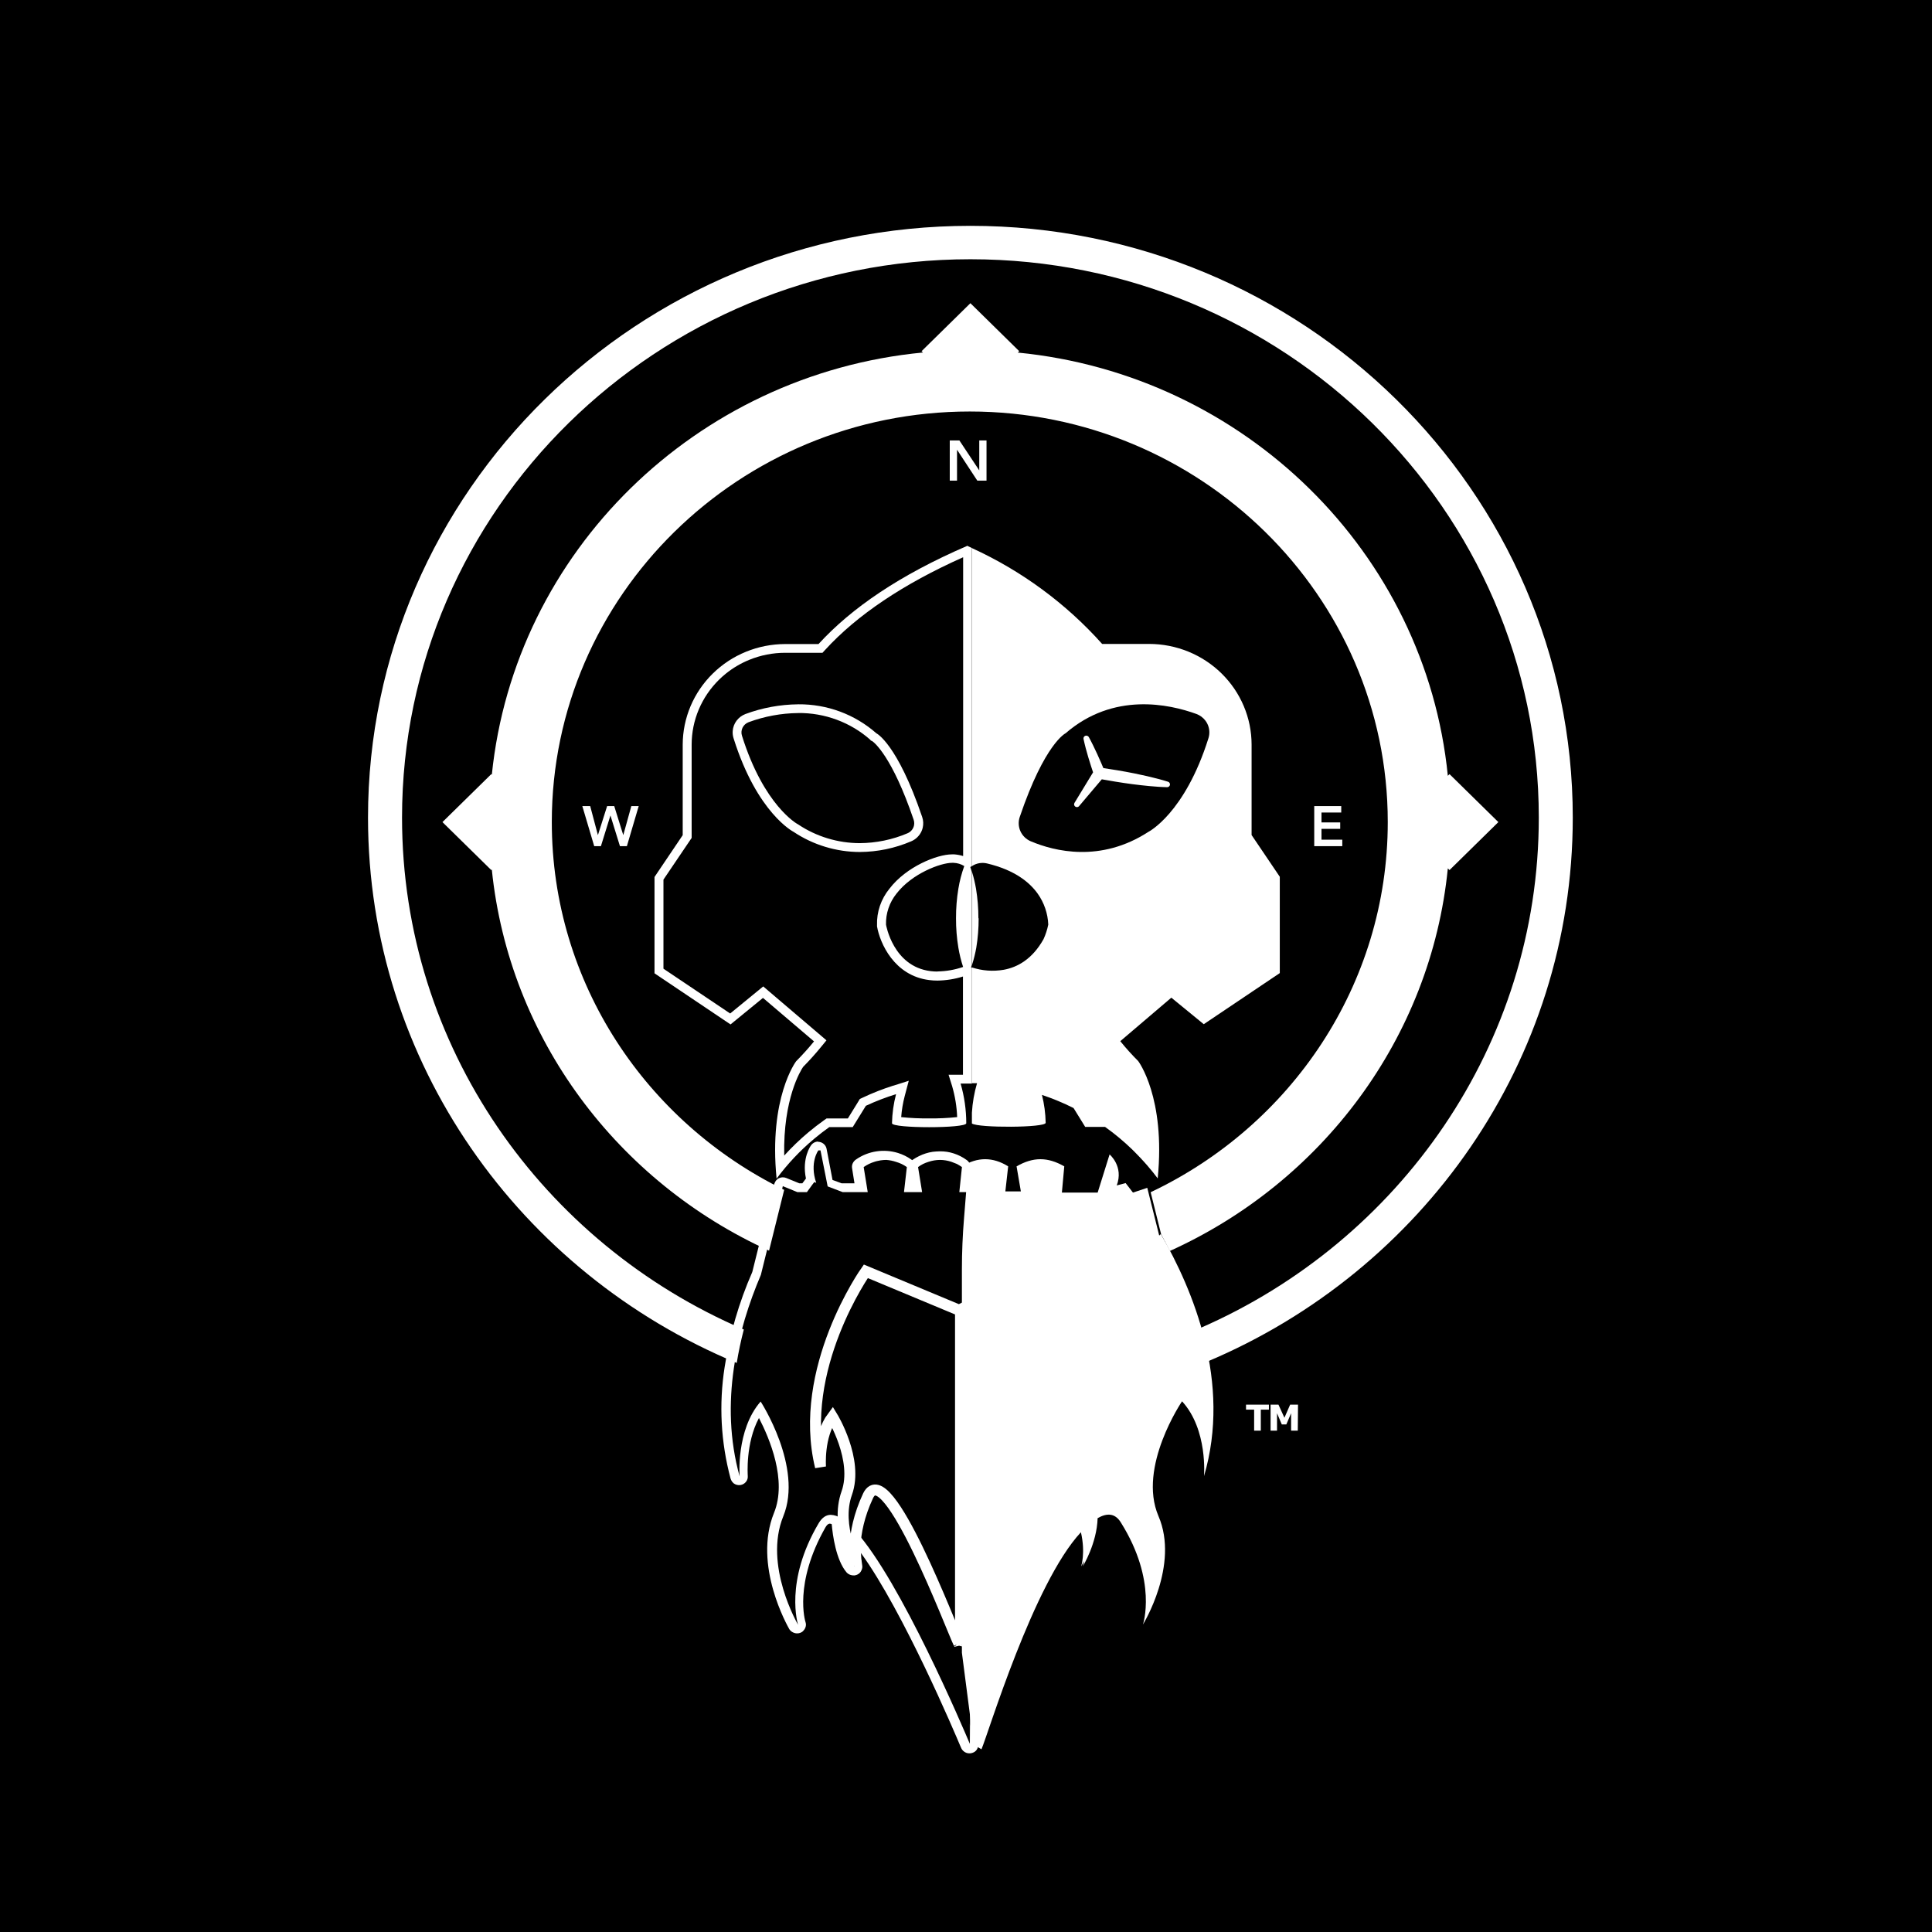
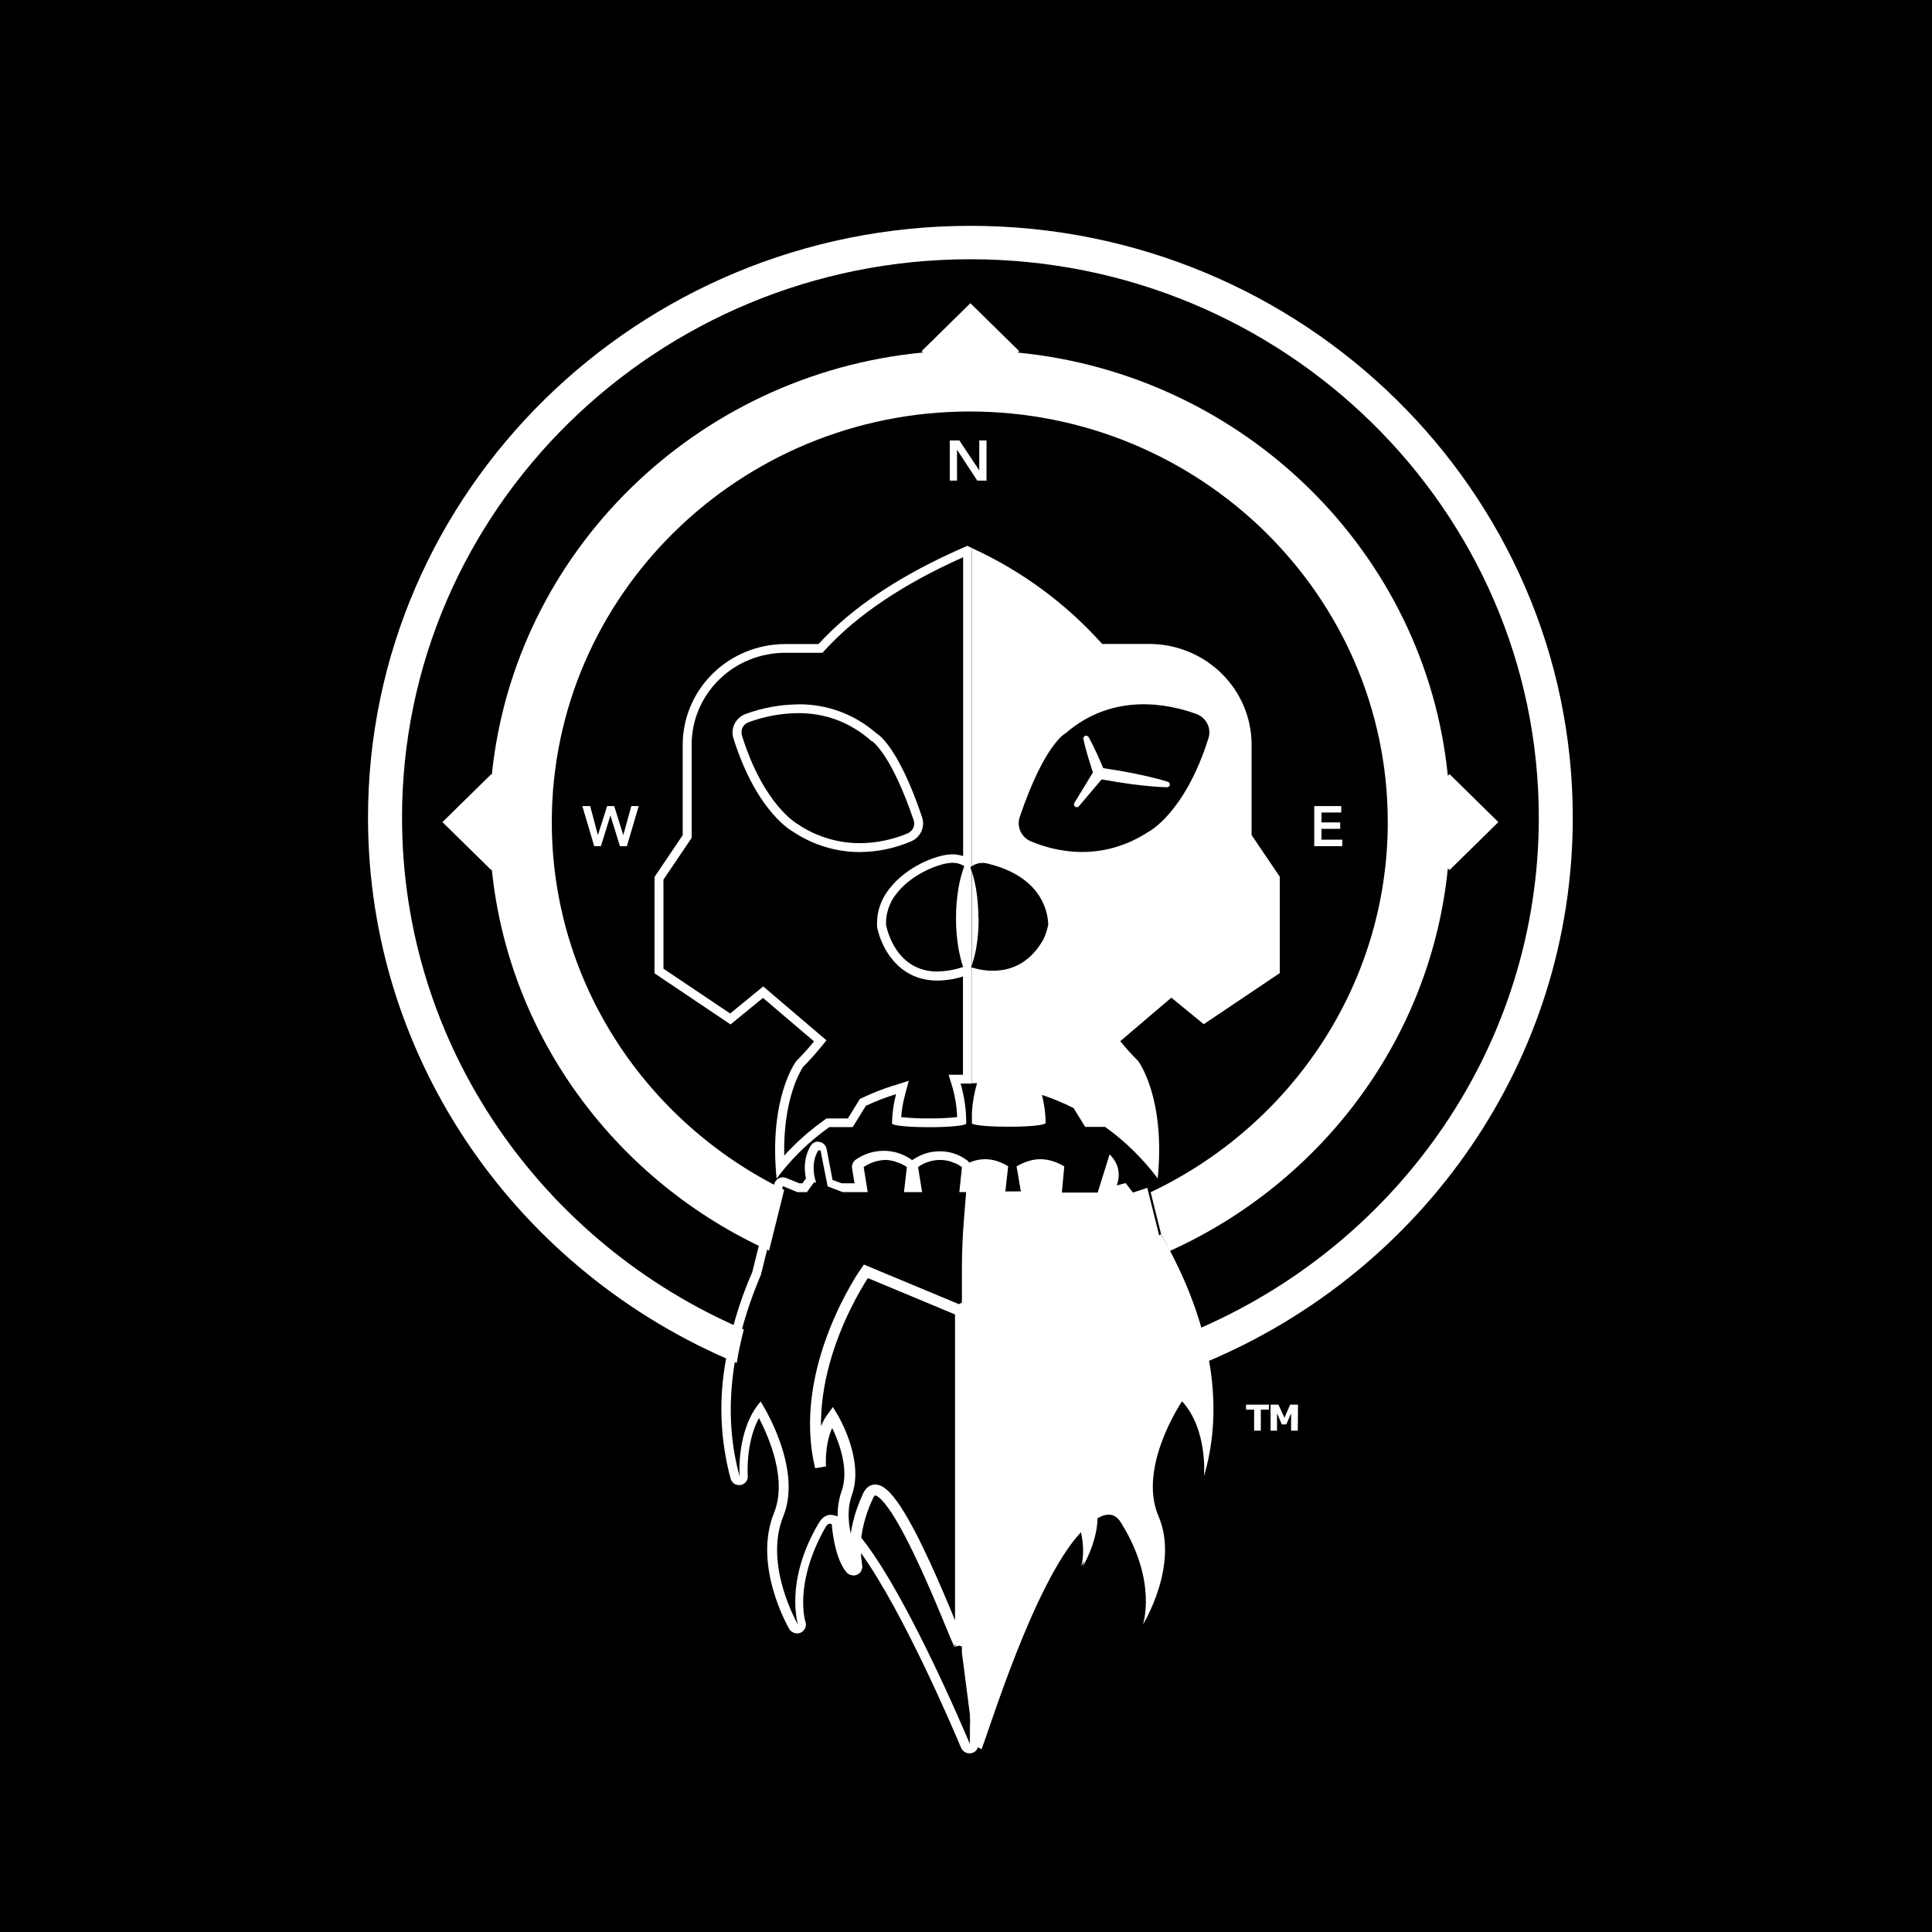
<svg xmlns="http://www.w3.org/2000/svg" version="1.2" baseProfile="tiny-ps" viewBox="0 0 810 810">
  <rect fill="#000000" width="810" height="810" />
  <path stroke="#ffffff" stroke-width="4.6" d="m 363,533 c 0,0 -29,41 -19,82 0,0 -1,-13 5,-21 0,0 11,18 6,32 -5,14 4,30 4,30 0,0 -3,-12 5,-29 8,-16 35,56 38,62 v 0.4 l 0.1,-0.2 0.1,0.2 v -0.4 c 0.1,-0.3 0.3,-0.8 0.5,-1 V 549 l -0.6,0.3 z m 0,0" />
  <path fill="#ffffff" d="m 486,518 -5,-20 -6,2 c -2,-2.7 -3.2,-4 -3,-4 l -3.8,1 c 3,-8 -3,-13 -3,-13 l -5,16 h -15 l 1,-11 c -7,-4 -13,-4 -20,0 l 1.8,10.5 h -6.5 l 1.18,-10.5 c -6.4,-4 -12.9,-4 -19.3,0 l 1.7,10.5 -0.9,11.2 a 273.5,268.7 0 0 0 -0.9,21.5 v 160.7 l 5,38.6 3.2,1.9 c 2.8,-6.4 21.8,-69.7 41.7,-91 2,8.7 0.1,14.3 0.1,14.3 0,0 0.5,-0.8 1.2,-2.2 -0.1,0.8 -0.3,1.5 -0.5,2.2 0,0 5.9,-9.6 6.2,-20.2 4,-2.3 7.4,-2.1 9.8,1.9 15.4,24.6 9.2,42.7 9.2,42.7 0,0 15.4,-24.9 6.5,-45.5 -8.8,-20.6 9.9,-48.1 9.9,-48.1 10.9,11.9 9.2,31.4 9.2,31.4 11.6,-39.3 -4.6,-78.2 -18.1,-101.5 z M 410.2,385 a 78.9,77.5 0 0 0 -1,-12.4 62.3,61.2 0 0 0 -1.6,-6.8 v 38.5 a 60.1,59 0 0 0 1.7,-6.9 76.8,75.5 0 0 0 1,-12.4 z m 0,0" />
  <path fill="#ffffff" d="m 344,482.3 3,15.1 6.3,2.4 h 10.5 l -1.7,-10.5 a 16.5,16.2 0 0 1 2.2,-1.3 16.7,16.4 0 0 1 2.3,-0.9 c 0.8,-0.3 1.6,-0.4 2.5,-0.6 a 16.2,16 0 0 1 2.5,-0.2 16.3,16 0 0 1 4,0.8 16.9,16.6 0 0 1 2.4,0.9 c 0.8,0.4 1.5,0.8 2.2,1.3 l -1.2,10.5 h 7.6 l -1.7,-10.5 a 14.9,14.6 0 0 1 2.1,-1.3 15.2,14.9 0 0 1 2.3,-0.9 15.2,14.9 0 0 1 4.8,-0.8 15.2,14.9 0 0 1 4.8,0.8 c 0.8,0.3 1.5,0.6 2.3,0.9 0.7,0.4 1.4,0.8 2.1,1.3 l -1.1,10.5 h 4.5 v 231.6 c 0,-8.9 -0.1,-8.9 -0.1,-8.9 v 8.6 c -2.7,-6.4 -29,-68.3 -47.9,-89.2 l -0.3,-0.3 a 39.8,39.1 0 0 0 -0.2,15.2 c -4.8,-5.7 -5.5,-20.2 -5.5,-20.2 a 8.3,8.2 0 0 0 -4.4,-1.5 c -1.9,0 -3.6,1.1 -5,3.4 -14.6,24.6 -8.7,42.7 -8.7,42.7 0,0 -14.6,-24.9 -6.2,-45.5 8.4,-20.6 -9.5,-48.1 -9.5,-48.1 -10.4,11.9 -8.8,31.4 -8.8,31.4 -8.6,-30.9 -0.9,-61.5 8.9,-84.5 l 9.2,-37.2 6.1,2.5 h 4 c 1.9,-2.7 3.1,-4.2 3.1,-4.2 l 0.8,0.3 c -2.9,-8.5 0.9,-13.6 0.9,-13.6 m 0,-3.7 a 3.7,3.6 0 0 0 -1.7,0.4 3.7,3.7 0 0 0 -1.3,1.1 c -0.2,0.2 -4,5.5 -2.2,14 -0.4,0.5 -0.8,1.1 -1.5,2 h -1.3 l -5.4,-2.2 a 3.7,3.7 0 0 0 -1.6,-0.3 3.7,3.7 0 0 0 -2.2,0.8 3.7,3.6 0 0 0 -0.6,0.6 3.9,3.9 0 0 0 -0.4,0.7 3.9,3.9 0 0 0 -0.3,0.7 l -9.2,36.9 a 164.6,161.7 0 0 0 -11.6,39.9 116.9,114.9 0 0 0 -1.2,23.5 116.6,114.6 0 0 0 3.7,23.2 c 0.1,0.4 0.3,0.7 0.5,1.1 0.2,0.3 0.5,0.6 0.8,0.9 a 3.7,3.6 0 0 0 2.9,0.7 3.7,3.7 0 0 0 2.3,-1.4 3.6,3.5 0 0 0 0.6,-1.2 3.6,3.6 0 0 0 0.1,-1.3 c 0,-0.2 -1,-13.6 4.7,-24.2 4.4,8.5 11.9,26.1 6.3,39.8 -8.9,22 5.8,47.6 6.4,48.7 a 3.7,3.6 0 0 0 1.4,1.3 3.7,3.6 0 0 0 1.9,0.5 3.6,3.6 0 0 0 1.5,-0.3 c 0.4,-0.2 0.8,-0.4 1.1,-0.8 a 3.7,3.7 0 0 0 1.1,-2.4 3.7,3.7 0 0 0 -0.2,-1.3 c -0.05,-0.1 -5.1,-16 8.4,-39.7 0.9,-1.5 1.6,-1.5 1.8,-1.5 0.3,0.01 0.6,0.1 0.8,0.2 0.4,4.6 1.8,15 6.2,20.2 a 3.7,3.6 0 0 0 2.1,1.2 c 0.4,0.1 0.8,0.1 1.2,0.1 a 3.7,3.6 0 0 0 2.2,-1 c 0.3,-0.3 0.5,-0.6 0.7,-1 a 3.7,3.6 0 0 0 0.4,-1.2 3.7,3.6 0 0 0 -0.04,-1.2 35.6,34.9 0 0 1 -0.5,-5 c 17.8,24.6 39.3,75.3 41.9,81.5 l 0.06,0.1 a 3.7,3.6 0 0 0 1.2,1.6 3.6,3.6 0 0 0 2.3,0.8 3.4,3.3 0 0 0 0.9,-0.1 c 2.9,-0.7 2.9,-3.4 2.9,-4.4 V 499.9 c 0,-0.2 -0.03,-0.5 -0.1,-0.7 a 3.6,3.5 0 0 0 -0.6,-1.3 3.6,3.6 0 0 0 -0.5,-0.6 3.8,3.8 0 0 0 -0.6,-0.5 3.7,3.7 0 0 0 -0.6,-0.3 3.7,3.6 0 0 0 -1.4,-0.3 h -0.3 l 0.7,-6.5 a 3.6,3.6 0 0 0 -0.3,-1.9 3.6,3.6 0 0 0 -1.3,-1.5 19,18.6 0 0 0 -5.3,-2.7 19.2,18.8 0 0 0 -2.9,-0.7 19.2,18.9 0 0 0 -3,-0.2 c -1,0 -2,0.1 -3,0.2 a 19.1,18.8 0 0 0 -5.7,1.8 19.2,18.9 0 0 0 -2.6,1.5 3.2,3.2 0 0 0 -0.3,0.2 3.7,3.7 0 0 0 -0.4,-0.3 20,19.7 0 0 0 -5.5,-2.7 20.1,19.8 0 0 0 -17.6,2.7 3.6,3.6 0 0 0 -0.8,0.7 3.8,3.7 0 0 0 -0.9,1.9 3.8,3.7 0 0 0 0.02,1.1 l 1,6.3 h -5.4 l -3.8,-1.4 -2.5,-13.1 a 3.7,3.6 0 0 0 -1.3,-2.1 3.7,3.6 0 0 0 -1.1,-0.6 3.7,3.6 0 0 0 -1.3,-0.2 z m 0,0" />
  <path d="m 403.8,233.6 v 125.3 a 16.8,16.5 0 0 0 -3.7,-0.7 h -1 c -6.2,0 -19.1,5.1 -26.2,14.4 a 23.7,23.3 0 0 0 -4,7.2 23.7,23.2 0 0 0 -1.2,8.1 v 0.5 c 1.2,7 7.2,20.7 21.9,22.5 1.134,0.146 2.271,0.217 3.412,0.214 a 36.947,36.294 0 0 0 10.714,-1.704 v 41.188 h -6.033 l 1.48,4.738 a 55.649,54.665 0 0 1 2.123,13.012 c -3.906,0.411 -7.823,0.595 -11.754,0.548 -3.914,0.043 -7.82,-0.136 -11.713,-0.537 0.225,-2.965 0.708,-5.886 1.459,-8.768 l 1.714,-6.469 -6.368,2.027 h -0.107 a 100.773,98.991 0 0 0 -13.064,5.145 l -0.992,0.469 -0.574,0.971 -4.431,7.183 h -8.926 l -0.992,0.699 a 106.902,105.011 0 0 0 -6.638,5.125 103.493,101.662 0 0 0 -10.126,9.743 c -0.494,-23.897 6.946,-35.745 7.934,-37.195 a 119.916,117.795 0 0 0 7.53,-8.378 l 2.251,-2.747 -2.717,-2.319 -21.403,-18.239 -2.39,-2.045 -2.44,1.997 -11.425,9.352 -27.968,-18.782 v -37.345 l 11.197,-16.561 0.623,-0.915 v -39.158 a 39.487,38.789 0 0 1 0.76,-7.498 39.353,38.657 0 0 1 2.233,-7.21 38.818,38.132 0 0 1 1.646,-3.409 38.242,37.566 0 0 1 1.974,-3.237 39.739,39.036 0 0 1 2.289,-3.029 39.507,38.808 0 0 1 5.424,-5.332 39.088,38.397 0 0 1 9.849,-5.804 39.42,38.723 0 0 1 3.613,-1.274 38.392,37.713 0 0 1 3.727,-0.92 38.954,38.265 0 0 1 7.633,-0.751 h 15.709 l 1.11,-1.215 c 13.362,-14.616 32.811,-27.67 57.844,-38.836 m 1.676,-4.754 c -28.269,12.208 -48.479,26.034 -62.296,41.141 h -14.043 a 43.247,42.482 0 0 0 -8.359,0.828 43.098,42.336 0 0 0 -8.034,2.411 42.905,42.146 0 0 0 -7.409,3.896 43.356,42.589 0 0 0 -6.492,5.24 43.051,42.29 0 0 0 -9.303,13.648 43.483,42.714 0 0 0 -2.454,7.895 43.247,42.482 0 0 0 -0.844,8.208 v 37.997 l -11.824,17.537 v 40.385 l 31.878,21.431 13.597,-11.125 21.402,18.239 a 118.796,116.695 0 0 1 -7.508,8.337 c 0,0 -11.554,15.21 -8.183,49.2 a 98.775,97.028 0 0 1 15.691,-16.66 106.65,104.764 0 0 1 6.389,-4.938 h 9.829 l 5.524,-8.945 a 97.004,95.288 0 0 1 12.653,-4.869 54.145,53.187 0 0 0 -1.705,12.197 c 0,1.101 7.785,1.645 15.571,1.645 7.785,0 15.57,-0.543 15.57,-1.644 a 61.889,60.794 0 0 0 -2.378,-16.65 h 4.75 v -48.569 l -0.366,-0.104 c 0.149,-0.429 0.239,-0.849 0.366,-1.268 V 365.788 c -0.228,-0.743 -0.408,-1.49 -0.674,-2.231 l 0.149,-0.146 c 0.17,-0.129 0.357,-0.207 0.526,-0.313 V 229.763 c -0.695,-0.323 -1.348,-0.662 -2.053,-0.975 z M 393.106,407.328 a 23.077,22.669 0 0 1 -2.974,-0.183 c -15.771,-1.95 -18.665,-19.486 -18.665,-19.486 a 20.191,19.834 0 0 1 1.035,-6.887 20.368,20.008 0 0 1 3.367,-6.13 c 6.538,-8.456 18.499,-12.898 23.28,-12.898 h 0.605 c 1.628,0.061 3.136,0.513 4.521,1.355 a 54.888,53.917 0 0 0 -2.472,9.478 76.866,75.506 0 0 0 -0.989,12.374 75.822,74.481 0 0 0 0.989,12.382 56.248,55.253 0 0 0 1.984,8.065 33.968,33.368 0 0 1 -10.709,1.881 z m 0,0" fill="#ffffff" fill-opacity="1" fill-rule="nonzero" />
  <path d="m 524.736,350.093 v -37.998 a 43.247,42.482 0 0 0 -0.843,-8.211 43.165,42.402 0 0 0 -2.454,-7.892 42.872,42.114 0 0 0 -1.805,-3.733 42.699,41.944 0 0 0 -4.673,-6.859 42.976,42.216 0 0 0 -12.923,-10.423 42.872,42.114 0 0 0 -3.799,-1.773 43.513,42.744 0 0 0 -3.959,-1.395 42.421,41.671 0 0 0 -4.08,-1.012 43.247,42.482 0 0 0 -8.359,-0.828 H 462.077 A 165.403,162.477 0 0 0 436.924,247.108 165.529,162.601 0 0 0 407.528,229.808 v 133.289 a 7.843,7.704 0 0 1 3.031,-1.198 7.886,7.747 0 0 1 3.267,0.104 c 11.315,2.691 17.673,7.679 21.233,12.667 a 24.629,24.193 0 0 1 3.163,6.178 24.587,24.152 0 0 1 1.269,6.798 29.202,28.685 0 0 1 -1.984,6.099 c -4.699,8.388 -10.908,11.771 -16.65,12.833 -4.539,0.771 -8.999,0.445 -13.372,-0.974 v 48.533 h 2.144 a 57.439,56.423 0 0 0 -2.154,12.345 v 4.55 c 2.631,1.901 30.927,1.803 30.927,-0.292 a 53.793,52.841 0 0 0 -1.558,-11.693 98.894,97.145 0 0 1 13.25,5.506 l 4.882,7.902 h 8.321 a 99.413,97.655 0 0 1 11.374,9.46 c 0.487,0.476 0.992,0.975 1.438,1.45 a 96.76,95.048 0 0 1 3.54,3.743 c 0.456,0.506 0.923,1.022 1.379,1.548 1.497,1.753 2.977,3.536 4.345,5.396 3.372,-33.989 -8.182,-49.199 -8.182,-49.199 a 105.834,103.962 0 0 1 -7.509,-8.337 l 21.403,-18.239 13.596,11.124 31.878,-21.431 v -40.384 z m -18.107,-40.53 c -9.919,31.497 -25.134,39.185 -25.134,39.185 -20.075,13.044 -39.445,8.143 -49.331,3.973 a 8.219,8.074 0 0 1 -1.369,-0.737 8.323,8.176 0 0 1 -1.21,-0.974 8.51,8.36 0 0 1 -1.003,-1.175 8.257,8.111 0 0 1 -0.765,-1.341 8.275,8.128 0 0 1 -0.497,-1.454 8.071,7.929 0 0 1 -0.214,-1.521 c -0.025,-0.513 0,-1.022 0.072,-1.532 a 8.779,8.624 0 0 1 0.363,-1.494 c 10.502,-30.923 19.221,-35.072 19.221,-35.072 20.033,-17.35 43.42,-12.246 54.867,-8.076 a 8.354,8.207 0 0 1 3.751,2.795 c 0.319,0.418 0.591,0.867 0.82,1.335 0.232,0.472 0.415,0.961 0.55,1.467 a 7.965,7.824 0 0 1 0.259,1.539 8.128,7.984 0 0 1 -0.042,1.559 c -0.062,0.519 -0.177,1.028 -0.339,1.525 z M 398.193,184.664 h 4.037 l 8.28,12.48 h 0.051 v -12.479 h 3.043 v 16.844 h -3.865 l -8.453,-12.888 h -0.049 v 12.888 h -3.045 z M 244.14,337.952 h 3.301 l 3.215,12.1 h 0.048 l 3.837,-12.1 h 2.977 l 3.768,12.1 h 0.049 l 3.354,-12.1 h 3.093 l -4.957,16.806 h -2.907 l -3.965,-12.793 h -0.053 l -3.965,12.793 h -2.807 z m 306.859,0 h 11.325 v 2.71 h -8.28 v 4.129 h 7.845 v 2.699 h -7.845 v 4.558 h 8.719 v 2.71 h -11.764 z m 0,0" fill="#ffffff" fill-opacity="1" fill-rule="nonzero" />
  <path d="m 231.346,344.666 c 0,-94.912 78.621,-172.142 175.239,-172.142 96.622,0 175.242,77.23 175.242,172.142 0,68.255 -40.666,127.354 -99.408,155.177 l 4.394,17.655 a 206.78,203.123 0 0 1 3.64,6.985 c 63.583,-28.739 109.444,-89.068 116.556,-160.409 l 0.712,0.709 20.473,-20.117 -20.473,-20.111 -0.712,0.702 C 597.694,231.731 521.861,157.14 426.718,147.819 l 0.595,-0.584 -20.469,-20.117 -20.473,20.117 0.578,0.554 c -95.211,9.1 -171.205,83.553 -180.745,176.992 l -0.228,-0.224 -20.48,20.11 20.479,20.118 0.219,-0.224 c 7.26,71.023 52.934,131.046 116.24,159.779 l 6.337,-25.487 c -57.685,-28.213 -97.423,-86.708 -97.423,-154.185 z m 0,0" fill="#ffffff" fill-opacity="1" fill-rule="nonzero" />
  <path d="m 659.393,342.775 c 0,-136.795 -113.292,-248.092 -252.539,-248.092 -139.251,0 -252.563,111.338 -252.563,248.092 0,102.675 63.842,190.952 154.583,228.646 a 159.021,156.208 0 0 1 2.976,-14.018 C 227.606,521.324 168.555,438.739 168.555,342.775 c 0,-129.069 106.906,-234.084 238.299,-234.084 131.393,0 238.295,105.056 238.295,234.084 0,95.476 -58.514,177.722 -142.141,214.102 a 150.44,147.779 0 0 1 3.074,14.008 C 596.135,532.98 659.392,445.073 659.392,342.775 Z m 0,0" fill="#ffffff" fill-opacity="1" fill-rule="nonzero" />
-   <path d="m 334.613,295.279 v 3.654 a 44.53,43.742 0 0 1 16.213,2.822 44.377,43.592 0 0 1 7.432,3.563 44.2,43.418 0 0 1 6.63,4.849 l 0.211,0.313 0.553,0.213 c 0.834,0.564 8.342,6.344 17.39,32.951 a 4.602,4.521 0 0 1 0.252,1.685 4.519,4.439 0 0 1 -0.114,0.848 4.675,4.592 0 0 1 -2.699,3.175 51.181,50.276 0 0 1 -20.055,4.14 45.806,44.996 0 0 1 -13.444,-2.011 45.837,45.026 0 0 1 -12.263,-5.783 l -0.138,-0.098 -0.187,-0.089 c -0.142,-0.078 -14.116,-7.716 -23.308,-37.019 a 4.624,4.542 0 0 1 -0.221,-1.712 4.929,4.842 0 0 1 0.138,-0.855 c 0.076,-0.278 0.177,-0.55 0.301,-0.812 0.128,-0.261 0.277,-0.509 0.45,-0.743 0.177,-0.235 0.37,-0.452 0.584,-0.649 a 4.677,4.595 0 0 1 1.487,-0.921 60.635,59.563 0 0 1 20.825,-3.848 v -3.663 m 0,0 a 64.175,63.04 0 0 0 -22.125,4.071 8.461,8.311 0 0 0 -3.726,2.808 8.406,8.257 0 0 0 -1.612,4.33 8.438,8.288 0 0 0 0.377,3.073 c 9.918,31.497 25.143,39.186 25.143,39.186 a 49.344,48.471 0 0 0 13.24,6.265 49.308,48.436 0 0 0 14.531,2.179 c 7.485,-0.054 14.661,-1.545 21.53,-4.472 a 8.391,8.242 0 0 0 1.372,-0.737 8.484,8.334 0 0 0 2.21,-2.15 8.668,8.514 0 0 0 0.764,-1.341 c 0.211,-0.469 0.377,-0.955 0.494,-1.454 a 8.393,8.244 0 0 0 -0.227,-4.547 C 376.117,311.58 367.409,307.429 367.409,307.429 a 47.999,47.15 0 0 0 -7.174,-5.236 48.198,47.345 0 0 0 -16.649,-6.181 48.074,47.223 0 0 0 -8.906,-0.733 z m 116.161,42.877 c 0.204,0.146 0.432,0.217 0.684,0.214 0.373,0 0.678,-0.139 0.92,-0.417 l 9.514,-11.234 c 1.883,0.349 3.775,0.675 5.673,0.974 2.378,0.391 4.77,0.744 7.169,1.063 2.399,0.313 4.799,0.584 7.218,0.808 1.211,0.105 2.42,0.214 3.63,0.292 l 1.835,0.098 c 0.615,0 1.23,0.058 1.857,0.068 0.294,0.003 0.553,-0.088 0.781,-0.271 0.227,-0.183 0.366,-0.417 0.418,-0.703 a 1.204,1.182 0 0 0 -0.159,-0.802 1.181,1.16 0 0 0 -0.646,-0.513 57.906,56.882 0 0 0 -1.774,-0.536 l -1.766,-0.499 a 170.241,167.23 0 0 0 -10.62,-2.462 222.721,218.782 0 0 0 -7.122,-1.308 244.067,239.75 0 0 0 -5.832,-0.916 c -0.327,-0.778 -0.653,-1.559 -0.991,-2.326 a 125.54,123.32 0 0 0 -1.597,-3.586 c -0.558,-1.188 -1.1,-2.378 -1.688,-3.556 a 72.638,71.353 0 0 0 -0.891,-1.773 l -0.457,-0.875 c -0.159,-0.303 -0.325,-0.594 -0.484,-0.887 a 1.189,1.168 0 0 0 -0.628,-0.529 1.164,1.143 0 0 0 -0.83,-0.006 1.138,1.118 0 0 0 -0.629,0.53 c -0.142,0.251 -0.183,0.519 -0.124,0.805 l 0.445,1.949 c 0.159,0.642 0.319,1.283 0.487,1.946 0.336,1.267 0.692,2.533 1.069,3.79 0.377,1.256 0.753,2.495 1.161,3.742 0.277,0.849 0.558,1.705 0.843,2.554 l -7.806,12.829 a 1.151,1.13 0 0 0 -0.131,0.832 c 0.066,0.296 0.221,0.53 0.469,0.707 z m 0,0" fill="#ffffff" fill-opacity="1" fill-rule="nonzero" />
+   <path fill="#ffffff" d="m 334.6,295.3 v 3.7 a 44.5,43.7 0 0 1 16.2,2.8 44.4,43.6 0 0 1 7.4,3.6 44.2,43.4 0 0 1 6.6,4.8 l 0.2,0.3 0.6,0.2 c 0.8,0.6 8.3,6.3 17.4,33 a 4.6,4.5 0 0 1 0.3,1.7 4.5,4.4 0 0 1 -0.1,0.8 4.7,4.6 0 0 1 -2.7,3.2 51.2,50.3 0 0 1 -20.1,4.1 45.8,45 0 0 1 -13.4,-2 45.8,45 0 0 1 -12.3,-5.8 l -0.1,-0.1 -0.2,-0.1 c -0.1,-0.1 -14.1,-7.7 -23.3,-37 a 4.6,4.5 0 0 1 -0.2,-1.7 4.9,4.8 0 0 1 0.1,-0.9 c 0.1,-0.3 0.2,-0.6 0.3,-0.8 0.1,-0.3 0.3,-0.5 0.4,-0.7 0.2,-0.2 0.4,-0.5 0.584,-0.649 a 4.677,4.595 0 0 1 1.487,-0.921 60.635,59.563 0 0 1 20.825,-3.848 v -3.663 m 0,0 a 64.175,63.04 0 0 0 -22.125,4.071 8.461,8.311 0 0 0 -3.726,2.808 8.406,8.257 0 0 0 -1.612,4.33 8.438,8.288 0 0 0 0.377,3.073 c 9.918,31.497 25.143,39.186 25.143,39.186 a 49.344,48.471 0 0 0 13.24,6.265 49.308,48.436 0 0 0 14.531,2.179 c 7.485,-0.054 14.661,-1.545 21.53,-4.472 a 8.391,8.242 0 0 0 1.372,-0.737 8.484,8.334 0 0 0 2.21,-2.15 8.668,8.514 0 0 0 0.764,-1.341 c 0.211,-0.469 0.377,-0.955 0.494,-1.454 a 8.393,8.244 0 0 0 -0.227,-4.547 C 376.117,311.58 367.409,307.429 367.409,307.429 a 47.999,47.15 0 0 0 -7.174,-5.236 48.198,47.345 0 0 0 -16.649,-6.181 48.074,47.223 0 0 0 -8.906,-0.733 z m 116.161,42.877 c 0.204,0.146 0.432,0.217 0.684,0.214 0.373,0 0.678,-0.139 0.92,-0.417 l 9.514,-11.234 c 1.883,0.349 3.775,0.675 5.673,0.974 2.378,0.391 4.77,0.744 7.169,1.063 2.399,0.313 4.799,0.584 7.218,0.808 1.211,0.105 2.42,0.214 3.63,0.292 l 1.835,0.098 c 0.615,0 1.23,0.058 1.857,0.068 0.294,0.003 0.553,-0.088 0.781,-0.271 0.227,-0.183 0.366,-0.417 0.418,-0.703 a 1.204,1.182 0 0 0 -0.159,-0.802 1.181,1.16 0 0 0 -0.646,-0.513 57.906,56.882 0 0 0 -1.774,-0.536 l -1.766,-0.499 a 170.241,167.23 0 0 0 -10.62,-2.462 222.721,218.782 0 0 0 -7.122,-1.308 244.067,239.75 0 0 0 -5.832,-0.916 c -0.327,-0.778 -0.653,-1.559 -0.991,-2.326 a 125.54,123.32 0 0 0 -1.597,-3.586 c -0.558,-1.188 -1.1,-2.378 -1.688,-3.556 a 72.638,71.353 0 0 0 -0.891,-1.773 l -0.457,-0.875 c -0.159,-0.303 -0.325,-0.594 -0.484,-0.887 a 1.189,1.168 0 0 0 -0.628,-0.529 1.164,1.143 0 0 0 -0.83,-0.006 1.138,1.118 0 0 0 -0.629,0.53 c -0.142,0.251 -0.183,0.519 -0.124,0.805 l 0.445,1.949 c 0.159,0.642 0.319,1.283 0.487,1.946 0.336,1.267 0.692,2.533 1.069,3.79 0.377,1.256 0.753,2.495 1.161,3.742 0.277,0.849 0.558,1.705 0.843,2.554 l -7.806,12.829 a 1.151,1.13 0 0 0 -0.131,0.832 c 0.066,0.296 0.221,0.53 0.469,0.707 z m 0,0" />
  <path fill="#ffffff" d="m 532,591 h -3.4 v 8.8 h -2.8 v -8.8 h -3.4 v -2.1 h 9.6 z m 12.1,8.8 h -2.8 v -7.3 l -2,4.7 h -1.9 l -2,-4.7 v 7.3 h -2.7 v -10.9 h 3.3 l 2.5,5.5 2.4,-5.5 h 3.3 z" />
</svg>
